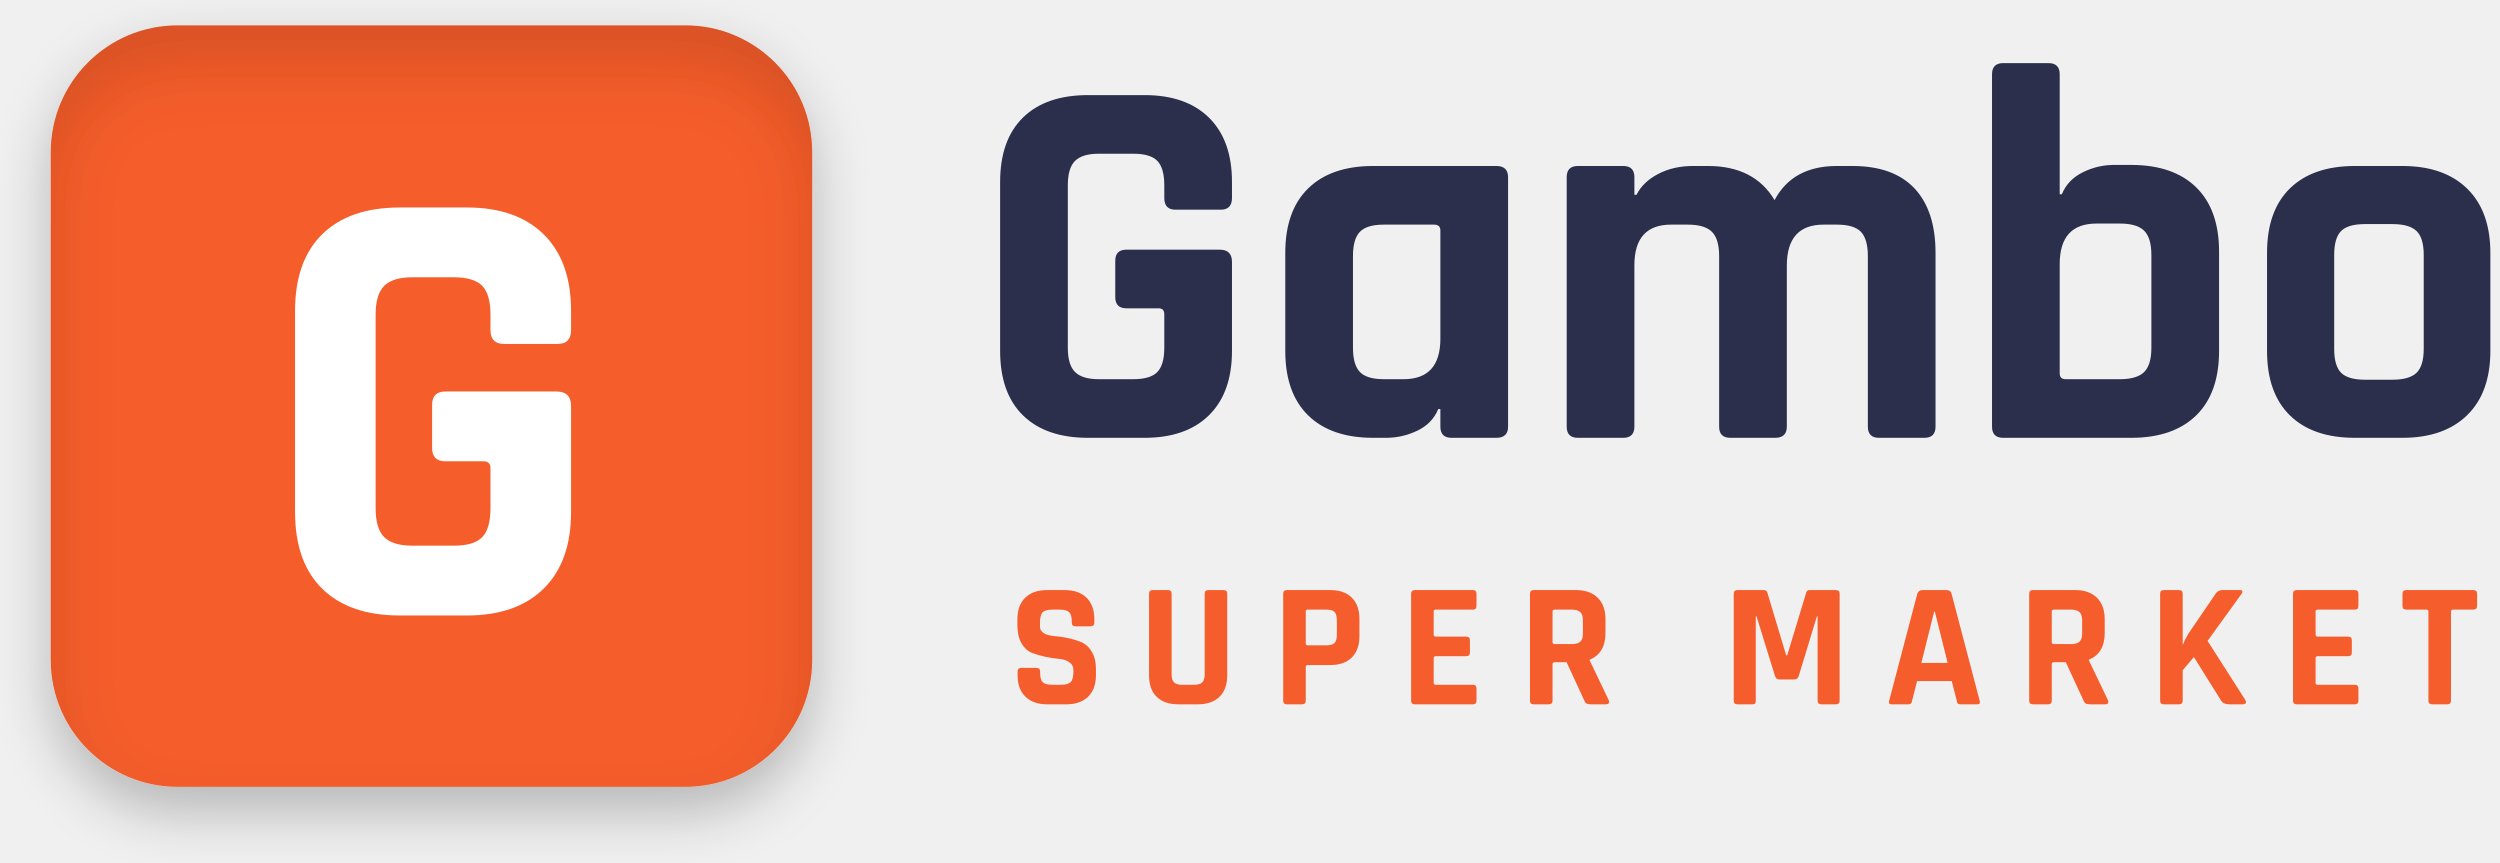
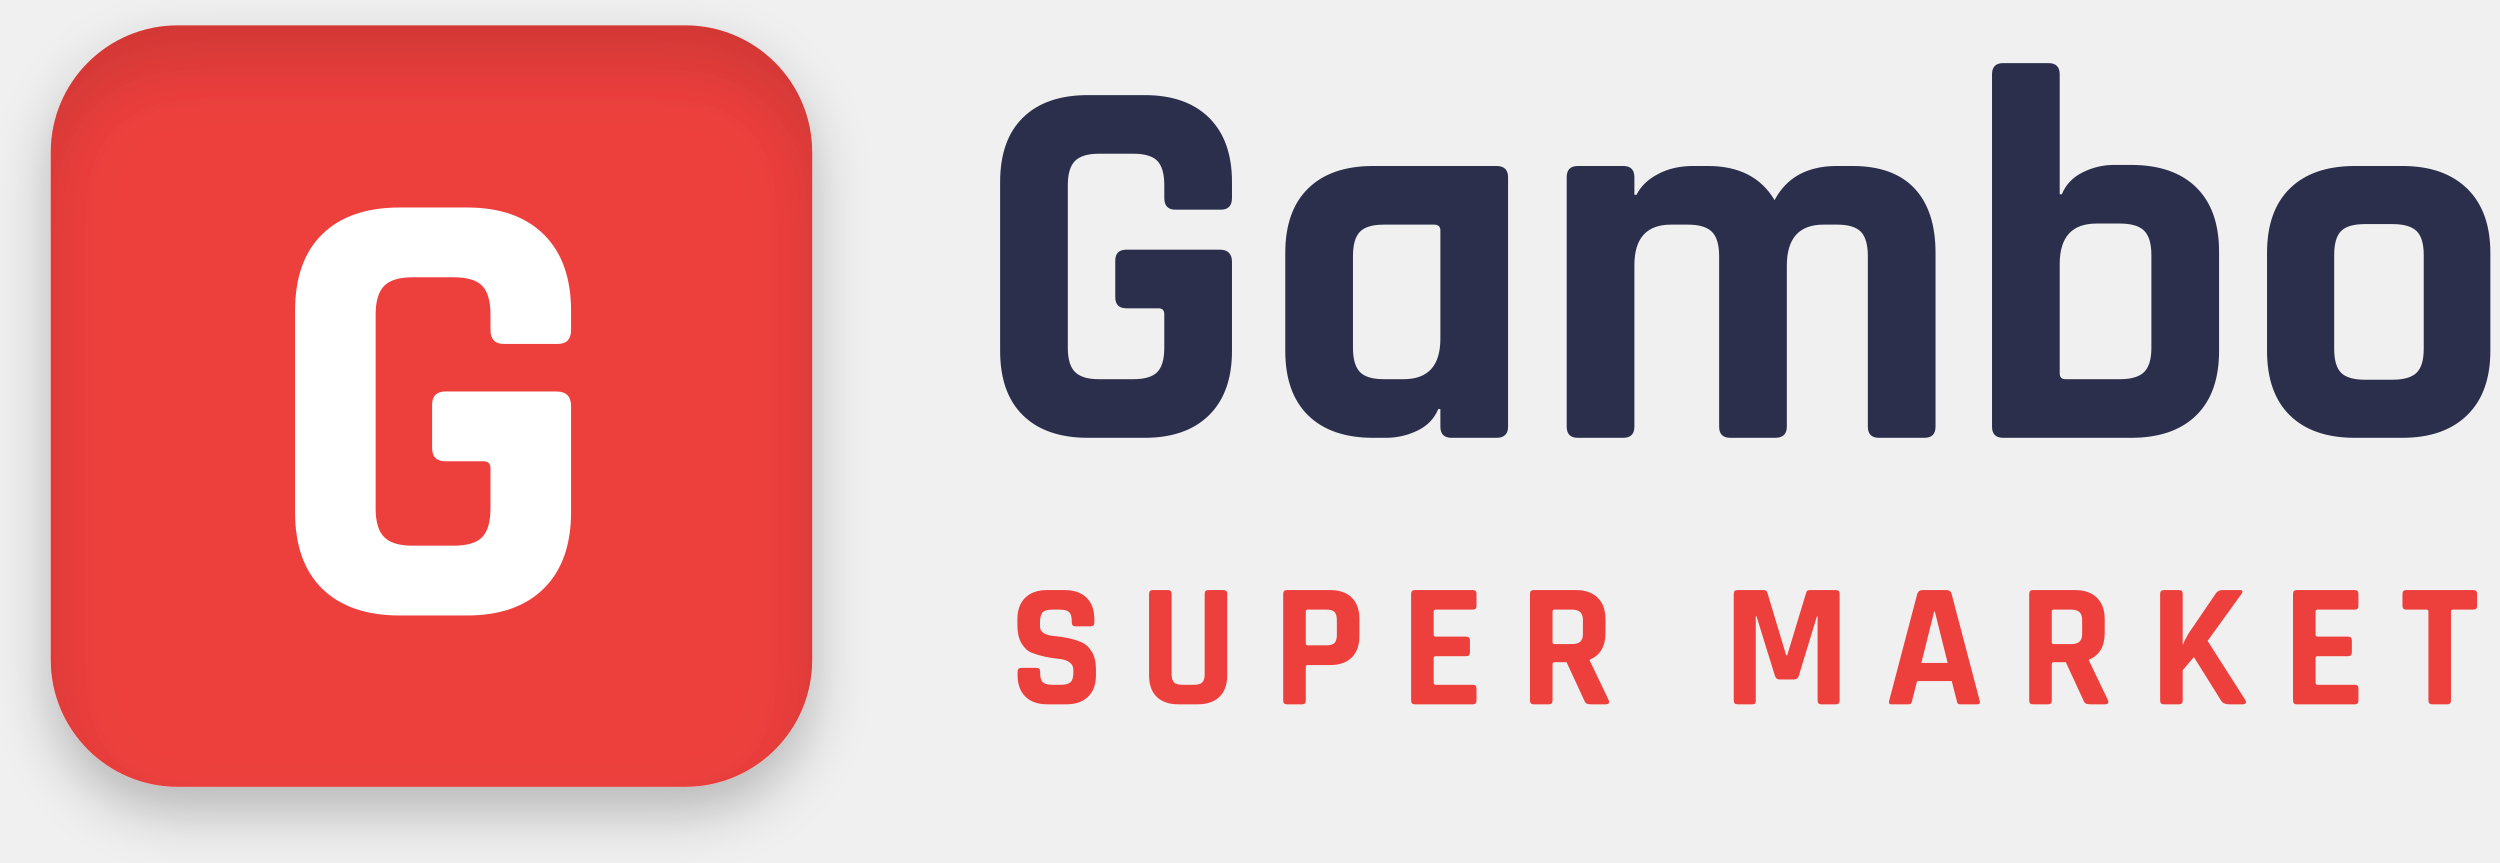
<svg xmlns="http://www.w3.org/2000/svg" preserveAspectRatio="xMidYMid" width="197" height="68" viewBox="0 0 197 68">
  <defs>
    <style>
      .cls-1, .cls-3 {
-         fill: #f55d2c;
+         fill: #ed3f3c;
      }

      .cls-1, .cls-2, .cls-4 {
        fill-rule: evenodd;
      }

      .cls-2 {
        fill: #2b2f4c;
      }

      .cls-3 {
        filter: url(#filter-chain-1);
      }

      .cls-4 {
        fill: #fff;
      }
    </style>
    <filter id="filter-chain-1" filterUnits="userSpaceOnUse">
      <feOffset dy="2" in="SourceAlpha" />
      <feGaussianBlur stdDeviation="2.236" result="dropBlur" />
      <feFlood flood-opacity="0.24" />
      <feComposite operator="in" in2="dropBlur" result="dropShadowComp" />
      <feComposite in="SourceGraphic" result="shadowed" />
      <feOffset dy="3" in="SourceAlpha" />
      <feGaussianBlur stdDeviation="2.646" result="innerShadowBlur" />
      <feFlood flood-opacity="0.26" />
      <feComposite operator="out" in2="innerShadowBlur" />
      <feComposite operator="in" in2="SourceAlpha" />
      <feBlend mode="multiply" in2="shadowed" result="innerShadow" />
    </filter>
  </defs>
  <g>
    <path d="M194.901,48.038 L193.305,48.038 C193.193,48.038 193.137,48.089 193.137,48.192 L193.137,55.206 C193.137,55.402 193.039,55.500 192.843,55.500 L191.667,55.500 C191.462,55.500 191.359,55.402 191.359,55.206 L191.359,48.192 C191.359,48.089 191.308,48.038 191.205,48.038 L189.609,48.038 C189.413,48.038 189.315,47.940 189.315,47.744 L189.315,46.792 C189.315,46.596 189.413,46.498 189.609,46.498 L194.901,46.498 C195.097,46.498 195.195,46.596 195.195,46.792 L195.195,47.744 C195.195,47.940 195.097,48.038 194.901,48.038 ZM180.985,55.500 C180.789,55.500 180.691,55.402 180.691,55.206 L180.691,46.792 C180.691,46.596 180.789,46.498 180.985,46.498 L185.563,46.498 C185.750,46.498 185.843,46.596 185.843,46.792 L185.843,47.744 C185.843,47.940 185.750,48.038 185.563,48.038 L182.637,48.038 C182.525,48.038 182.469,48.089 182.469,48.192 L182.469,50.012 C182.469,50.115 182.525,50.166 182.637,50.166 L185.031,50.166 C185.227,50.166 185.325,50.264 185.325,50.460 L185.325,51.412 C185.325,51.608 185.227,51.706 185.031,51.706 L182.637,51.706 C182.525,51.706 182.469,51.757 182.469,51.860 L182.469,53.806 C182.469,53.909 182.525,53.960 182.637,53.960 L185.563,53.960 C185.750,53.960 185.843,54.058 185.843,54.254 L185.843,55.206 C185.843,55.402 185.750,55.500 185.563,55.500 L180.985,55.500 ZM176.701,55.500 L175.679,55.500 C175.352,55.500 175.133,55.402 175.021,55.206 L172.879,51.776 L171.997,52.812 L171.997,55.206 C171.997,55.402 171.899,55.500 171.703,55.500 L170.513,55.500 C170.317,55.500 170.219,55.402 170.219,55.206 L170.219,46.792 C170.219,46.596 170.317,46.498 170.513,46.498 L171.703,46.498 C171.899,46.498 171.997,46.596 171.997,46.792 L171.997,50.782 L172.025,50.782 C172.100,50.558 172.244,50.269 172.459,49.914 L174.587,46.792 C174.708,46.596 174.890,46.498 175.133,46.498 L176.505,46.498 C176.608,46.498 176.671,46.528 176.694,46.589 C176.717,46.650 176.692,46.727 176.617,46.820 L173.957,50.502 L176.925,55.150 C176.990,55.262 177.002,55.348 176.960,55.409 C176.918,55.470 176.832,55.500 176.701,55.500 ZM164.731,55.500 C164.563,55.500 164.442,55.481 164.367,55.444 C164.292,55.407 164.232,55.327 164.185,55.206 L162.785,52.182 L161.847,52.182 C161.735,52.182 161.679,52.233 161.679,52.336 L161.679,55.206 C161.679,55.402 161.581,55.500 161.385,55.500 L160.195,55.500 C159.999,55.500 159.901,55.402 159.901,55.206 L159.901,46.792 C159.901,46.596 159.999,46.498 160.195,46.498 L163.527,46.498 C164.255,46.498 164.824,46.699 165.235,47.100 C165.646,47.501 165.851,48.066 165.851,48.794 L165.851,49.886 C165.851,50.941 165.436,51.641 164.605,51.986 L164.605,52.042 L166.103,55.164 C166.187,55.388 166.108,55.500 165.865,55.500 L164.731,55.500 ZM164.073,48.864 C164.073,48.575 164.003,48.365 163.863,48.234 C163.723,48.103 163.504,48.038 163.205,48.038 L161.833,48.038 C161.730,48.038 161.679,48.089 161.679,48.192 L161.679,50.600 C161.679,50.703 161.730,50.754 161.833,50.754 L163.205,50.754 C163.504,50.754 163.723,50.691 163.863,50.565 C164.003,50.439 164.073,50.236 164.073,49.956 L164.073,48.864 ZM154.483,55.500 C154.381,55.500 154.311,55.479 154.273,55.437 C154.236,55.395 154.208,55.318 154.189,55.206 L153.797,53.666 L151.067,53.666 L150.675,55.206 C150.657,55.318 150.626,55.395 150.584,55.437 C150.542,55.479 150.475,55.500 150.381,55.500 L149.037,55.500 C148.869,55.500 148.813,55.402 148.869,55.206 L151.081,46.792 C151.147,46.596 151.287,46.498 151.501,46.498 L153.363,46.498 C153.597,46.498 153.737,46.596 153.783,46.792 L155.995,55.206 C156.051,55.402 155.995,55.500 155.827,55.500 L154.483,55.500 ZM152.467,48.192 L152.411,48.192 L151.403,52.238 L153.475,52.238 L152.467,48.192 ZM143.521,55.500 C143.325,55.500 143.227,55.402 143.227,55.206 L143.227,48.570 L143.171,48.570 L141.743,53.260 C141.687,53.447 141.571,53.540 141.393,53.540 L140.217,53.540 C140.040,53.540 139.923,53.447 139.867,53.260 L138.411,48.556 L138.355,48.556 L138.355,55.206 C138.355,55.318 138.337,55.395 138.299,55.437 C138.262,55.479 138.183,55.500 138.061,55.500 L136.913,55.500 C136.717,55.500 136.619,55.402 136.619,55.206 L136.619,46.792 C136.619,46.596 136.717,46.498 136.913,46.498 L138.999,46.498 C139.130,46.498 139.219,46.563 139.265,46.694 L140.749,51.636 L140.833,51.636 L142.331,46.694 C142.359,46.563 142.448,46.498 142.597,46.498 L144.669,46.498 C144.865,46.498 144.963,46.596 144.963,46.792 L144.963,55.206 C144.963,55.402 144.865,55.500 144.669,55.500 L143.521,55.500 ZM125.392,55.500 C125.224,55.500 125.102,55.481 125.028,55.444 C124.953,55.407 124.892,55.327 124.846,55.206 L123.446,52.182 L122.508,52.182 C122.396,52.182 122.340,52.233 122.340,52.336 L122.340,55.206 C122.340,55.402 122.242,55.500 122.046,55.500 L120.856,55.500 C120.660,55.500 120.562,55.402 120.562,55.206 L120.562,46.792 C120.562,46.596 120.660,46.498 120.856,46.498 L124.188,46.498 C124.916,46.498 125.485,46.699 125.896,47.100 C126.306,47.501 126.512,48.066 126.512,48.794 L126.512,49.886 C126.512,50.941 126.096,51.641 125.266,51.986 L125.266,52.042 L126.764,55.164 C126.848,55.388 126.768,55.500 126.526,55.500 L125.392,55.500 ZM124.734,48.864 C124.734,48.575 124.664,48.365 124.524,48.234 C124.384,48.103 124.164,48.038 123.866,48.038 L122.494,48.038 C122.391,48.038 122.340,48.089 122.340,48.192 L122.340,50.600 C122.340,50.703 122.391,50.754 122.494,50.754 L123.866,50.754 C124.164,50.754 124.384,50.691 124.524,50.565 C124.664,50.439 124.734,50.236 124.734,49.956 L124.734,48.864 ZM111.490,55.500 C111.294,55.500 111.196,55.402 111.196,55.206 L111.196,46.792 C111.196,46.596 111.294,46.498 111.490,46.498 L116.068,46.498 C116.254,46.498 116.348,46.596 116.348,46.792 L116.348,47.744 C116.348,47.940 116.254,48.038 116.068,48.038 L113.142,48.038 C113.030,48.038 112.974,48.089 112.974,48.192 L112.974,50.012 C112.974,50.115 113.030,50.166 113.142,50.166 L115.536,50.166 C115.732,50.166 115.830,50.264 115.830,50.460 L115.830,51.412 C115.830,51.608 115.732,51.706 115.536,51.706 L113.142,51.706 C113.030,51.706 112.974,51.757 112.974,51.860 L112.974,53.806 C112.974,53.909 113.030,53.960 113.142,53.960 L116.068,53.960 C116.254,53.960 116.348,54.058 116.348,54.254 L116.348,55.206 C116.348,55.402 116.254,55.500 116.068,55.500 L111.490,55.500 ZM104.826,52.406 L103.062,52.406 C102.950,52.406 102.894,52.457 102.894,52.560 L102.894,55.206 C102.894,55.402 102.796,55.500 102.600,55.500 L101.410,55.500 C101.214,55.500 101.116,55.402 101.116,55.206 L101.116,46.792 C101.116,46.596 101.214,46.498 101.410,46.498 L104.826,46.498 C105.554,46.498 106.118,46.696 106.520,47.093 C106.921,47.490 107.122,48.052 107.122,48.780 L107.122,50.124 C107.122,50.852 106.921,51.414 106.520,51.811 C106.118,52.208 105.554,52.406 104.826,52.406 ZM105.344,48.864 C105.344,48.565 105.283,48.353 105.162,48.227 C105.040,48.101 104.830,48.038 104.532,48.038 L103.048,48.038 C102.945,48.038 102.894,48.089 102.894,48.192 L102.894,50.698 C102.894,50.801 102.945,50.852 103.048,50.852 L104.532,50.852 C104.830,50.852 105.040,50.789 105.162,50.663 C105.283,50.537 105.344,50.329 105.344,50.040 L105.344,48.864 ZM94.396,55.500 L92.856,55.500 C92.118,55.500 91.549,55.304 91.148,54.912 C90.746,54.520 90.546,53.955 90.546,53.218 L90.546,46.792 C90.546,46.596 90.644,46.498 90.840,46.498 L92.030,46.498 C92.226,46.498 92.324,46.596 92.324,46.792 L92.324,53.134 C92.324,53.433 92.387,53.645 92.513,53.771 C92.639,53.897 92.846,53.960 93.136,53.960 L94.102,53.960 C94.400,53.960 94.613,53.897 94.739,53.771 C94.865,53.645 94.928,53.433 94.928,53.134 L94.928,46.792 C94.928,46.596 95.026,46.498 95.222,46.498 L96.398,46.498 C96.603,46.498 96.706,46.591 96.706,46.778 L96.706,53.218 C96.706,53.946 96.503,54.508 96.097,54.905 C95.691,55.302 95.124,55.500 94.396,55.500 ZM84.036,55.500 L82.510,55.500 C81.782,55.500 81.213,55.299 80.802,54.898 C80.391,54.497 80.186,53.932 80.186,53.204 L80.186,52.924 C80.186,52.728 80.284,52.630 80.480,52.630 L81.670,52.630 C81.866,52.630 81.964,52.728 81.964,52.924 L81.964,53.036 C81.964,53.391 82.034,53.633 82.174,53.764 C82.314,53.895 82.571,53.960 82.944,53.960 L83.602,53.960 C83.966,53.960 84.220,53.890 84.365,53.750 C84.510,53.610 84.582,53.349 84.582,52.966 L84.582,52.798 C84.582,52.527 84.472,52.320 84.253,52.175 C84.034,52.030 83.761,51.944 83.434,51.916 C83.107,51.888 82.755,51.834 82.377,51.755 C81.999,51.676 81.647,51.573 81.320,51.447 C80.993,51.321 80.720,51.074 80.501,50.705 C80.282,50.336 80.172,49.863 80.172,49.284 L80.172,48.794 C80.172,48.066 80.377,47.501 80.788,47.100 C81.199,46.699 81.768,46.498 82.496,46.498 L83.896,46.498 C84.633,46.498 85.207,46.699 85.618,47.100 C86.029,47.501 86.234,48.066 86.234,48.794 L86.234,49.060 C86.234,49.256 86.136,49.354 85.940,49.354 L84.750,49.354 C84.554,49.354 84.456,49.256 84.456,49.060 L84.456,48.976 C84.456,48.612 84.386,48.365 84.246,48.234 C84.106,48.103 83.849,48.038 83.476,48.038 L82.930,48.038 C82.547,48.038 82.288,48.110 82.153,48.255 C82.018,48.400 81.950,48.682 81.950,49.102 L81.950,49.368 C81.950,49.807 82.333,50.059 83.098,50.124 C83.891,50.189 84.596,50.348 85.212,50.600 C85.539,50.740 85.812,50.990 86.031,51.349 C86.250,51.708 86.360,52.168 86.360,52.728 L86.360,53.204 C86.360,53.932 86.155,54.497 85.744,54.898 C85.333,55.299 84.764,55.500 84.036,55.500 Z" class="cls-1" />
    <path d="M194.413,32.715 C193.195,33.905 191.494,34.500 189.310,34.500 L185.572,34.500 C183.360,34.500 181.652,33.912 180.448,32.736 C179.244,31.560 178.642,29.866 178.642,27.654 L178.642,19.926 C178.642,17.714 179.244,16.020 180.448,14.844 C181.652,13.668 183.360,13.080 185.572,13.080 L189.310,13.080 C191.494,13.080 193.195,13.675 194.413,14.865 C195.631,16.055 196.240,17.742 196.240,19.926 L196.240,27.654 C196.240,29.838 195.631,31.525 194.413,32.715 ZM190.990,20.094 C190.990,19.198 190.801,18.568 190.423,18.204 C190.045,17.840 189.408,17.658 188.512,17.658 L186.370,17.658 C185.474,17.658 184.844,17.840 184.480,18.204 C184.116,18.568 183.934,19.198 183.934,20.094 L183.934,27.486 C183.934,28.382 184.116,29.012 184.480,29.376 C184.844,29.740 185.474,29.922 186.370,29.922 L188.512,29.922 C189.408,29.922 190.045,29.740 190.423,29.376 C190.801,29.012 190.990,28.382 190.990,27.486 L190.990,20.094 ZM167.933,34.500 L157.853,34.500 C157.265,34.500 156.971,34.206 156.971,33.618 L156.971,5.856 C156.971,5.268 157.265,4.974 157.853,4.974 L161.423,4.974 C162.011,4.974 162.305,5.268 162.305,5.856 L162.305,15.306 L162.473,15.306 C162.781,14.550 163.327,13.976 164.111,13.584 C164.895,13.192 165.721,12.996 166.589,12.996 L167.933,12.996 C170.145,12.996 171.853,13.584 173.057,14.760 C174.261,15.936 174.863,17.630 174.863,19.842 L174.863,27.654 C174.863,29.866 174.261,31.560 173.057,32.736 C171.853,33.912 170.145,34.500 167.933,34.500 ZM169.529,20.094 C169.529,19.198 169.340,18.561 168.962,18.183 C168.584,17.805 167.947,17.616 167.051,17.616 L165.203,17.616 C163.271,17.616 162.305,18.680 162.305,20.808 L162.305,29.418 C162.305,29.726 162.459,29.880 162.767,29.880 L167.051,29.880 C167.947,29.880 168.584,29.691 168.962,29.313 C169.340,28.935 169.529,28.298 169.529,27.402 L169.529,20.094 ZM151.638,34.500 L148.068,34.500 C147.480,34.500 147.186,34.206 147.186,33.618 L147.186,20.178 C147.186,19.282 147.003,18.645 146.640,18.267 C146.275,17.889 145.645,17.700 144.750,17.700 L143.700,17.700 C141.768,17.700 140.802,18.778 140.802,20.934 L140.802,33.618 C140.802,34.206 140.493,34.500 139.878,34.500 L136.350,34.500 C135.762,34.500 135.468,34.206 135.468,33.618 L135.468,20.178 C135.468,19.282 135.279,18.645 134.901,18.267 C134.523,17.889 133.885,17.700 132.990,17.700 L131.688,17.700 C129.756,17.700 128.790,18.764 128.790,20.892 L128.790,33.618 C128.790,34.206 128.496,34.500 127.908,34.500 L124.338,34.500 C123.750,34.500 123.456,34.206 123.456,33.618 L123.456,13.962 C123.456,13.374 123.750,13.080 124.338,13.080 L127.908,13.080 C128.496,13.080 128.790,13.374 128.790,13.962 L128.790,15.348 L128.958,15.348 C129.294,14.676 129.861,14.130 130.659,13.710 C131.457,13.290 132.373,13.080 133.410,13.080 L134.586,13.080 C137.022,13.080 138.771,13.976 139.836,15.768 C140.787,13.976 142.425,13.080 144.750,13.080 L145.968,13.080 C148.123,13.080 149.754,13.668 150.861,14.844 C151.966,16.020 152.520,17.714 152.520,19.926 L152.520,33.618 C152.520,34.206 152.226,34.500 151.638,34.500 ZM117.912,34.500 L114.384,34.500 C113.796,34.500 113.502,34.206 113.502,33.618 L113.502,32.232 L113.334,32.232 C113.025,32.988 112.479,33.555 111.696,33.933 C110.912,34.311 110.085,34.500 109.218,34.500 L108.210,34.500 C105.998,34.500 104.289,33.912 103.086,32.736 C101.882,31.560 101.280,29.866 101.280,27.654 L101.280,19.926 C101.280,17.714 101.882,16.020 103.086,14.844 C104.289,13.668 105.998,13.080 108.210,13.080 L117.912,13.080 C118.527,13.080 118.836,13.374 118.836,13.962 L118.836,33.618 C118.836,34.206 118.527,34.500 117.912,34.500 ZM113.502,18.162 C113.502,17.854 113.334,17.700 112.998,17.700 L109.050,17.700 C108.153,17.700 107.523,17.889 107.160,18.267 C106.796,18.645 106.614,19.282 106.614,20.178 L106.614,27.402 C106.614,28.298 106.796,28.935 107.160,29.313 C107.523,29.691 108.153,29.880 109.050,29.880 L110.604,29.880 C112.536,29.880 113.502,28.816 113.502,26.688 L113.502,18.162 ZM90.192,34.500 L85.740,34.500 C83.528,34.500 81.820,33.912 80.616,32.736 C79.412,31.560 78.810,29.866 78.810,27.654 L78.810,14.340 C78.810,12.128 79.412,10.434 80.616,9.258 C81.820,8.082 83.528,7.494 85.740,7.494 L90.192,7.494 C92.376,7.494 94.070,8.089 95.274,9.279 C96.478,10.469 97.080,12.156 97.080,14.340 L97.080,15.600 C97.080,16.216 96.786,16.524 96.198,16.524 L92.628,16.524 C92.040,16.524 91.746,16.216 91.746,15.600 L91.746,14.592 C91.746,13.696 91.564,13.059 91.200,12.681 C90.836,12.303 90.206,12.114 89.310,12.114 L86.580,12.114 C85.712,12.114 85.089,12.303 84.711,12.681 C84.333,13.059 84.144,13.696 84.144,14.592 L84.144,27.402 C84.144,28.298 84.333,28.935 84.711,29.313 C85.089,29.691 85.712,29.880 86.580,29.880 L89.310,29.880 C90.206,29.880 90.836,29.691 91.200,29.313 C91.564,28.935 91.746,28.298 91.746,27.402 L91.746,24.756 C91.746,24.448 91.592,24.294 91.284,24.294 L88.764,24.294 C88.176,24.294 87.882,24.000 87.882,23.412 L87.882,20.556 C87.882,19.968 88.176,19.674 88.764,19.674 L96.114,19.674 C96.758,19.674 97.080,19.996 97.080,20.640 L97.080,27.654 C97.080,29.838 96.478,31.525 95.274,32.715 C94.070,33.905 92.376,34.500 90.192,34.500 Z" class="cls-2" />
  </g>
  <g>
    <rect x="4" y="2" width="60" height="60" rx="10" ry="10" class="cls-3" />
    <path d="M42.850,46.375 C44.283,44.959 45.000,42.950 45.000,40.350 L45.000,32.000 C45.000,31.234 44.616,30.850 43.850,30.850 L35.100,30.850 C34.400,30.850 34.050,31.200 34.050,31.900 L34.050,35.300 C34.050,36.000 34.400,36.350 35.100,36.350 L38.100,36.350 C38.466,36.350 38.650,36.534 38.650,36.900 L38.650,40.050 C38.650,41.117 38.433,41.875 38.000,42.325 C37.566,42.775 36.816,43.000 35.750,43.000 L32.500,43.000 C31.466,43.000 30.725,42.775 30.275,42.325 C29.825,41.875 29.600,41.117 29.600,40.050 L29.600,24.800 C29.600,23.734 29.825,22.975 30.275,22.525 C30.725,22.075 31.466,21.850 32.500,21.850 L35.750,21.850 C36.816,21.850 37.566,22.075 38.000,22.525 C38.433,22.975 38.650,23.734 38.650,24.800 L38.650,26.000 C38.650,26.734 39.000,27.100 39.700,27.100 L43.950,27.100 C44.650,27.100 45.000,26.734 45.000,26.000 L45.000,24.500 C45.000,21.900 44.283,19.892 42.850,18.475 C41.416,17.059 39.400,16.350 36.800,16.350 L31.500,16.350 C28.866,16.350 26.833,17.050 25.400,18.450 C23.966,19.850 23.250,21.867 23.250,24.500 L23.250,40.350 C23.250,42.984 23.966,45.000 25.400,46.400 C26.833,47.800 28.866,48.500 31.500,48.500 L36.800,48.500 C39.400,48.500 41.416,47.792 42.850,46.375 Z" class="cls-4" />
  </g>
</svg>
